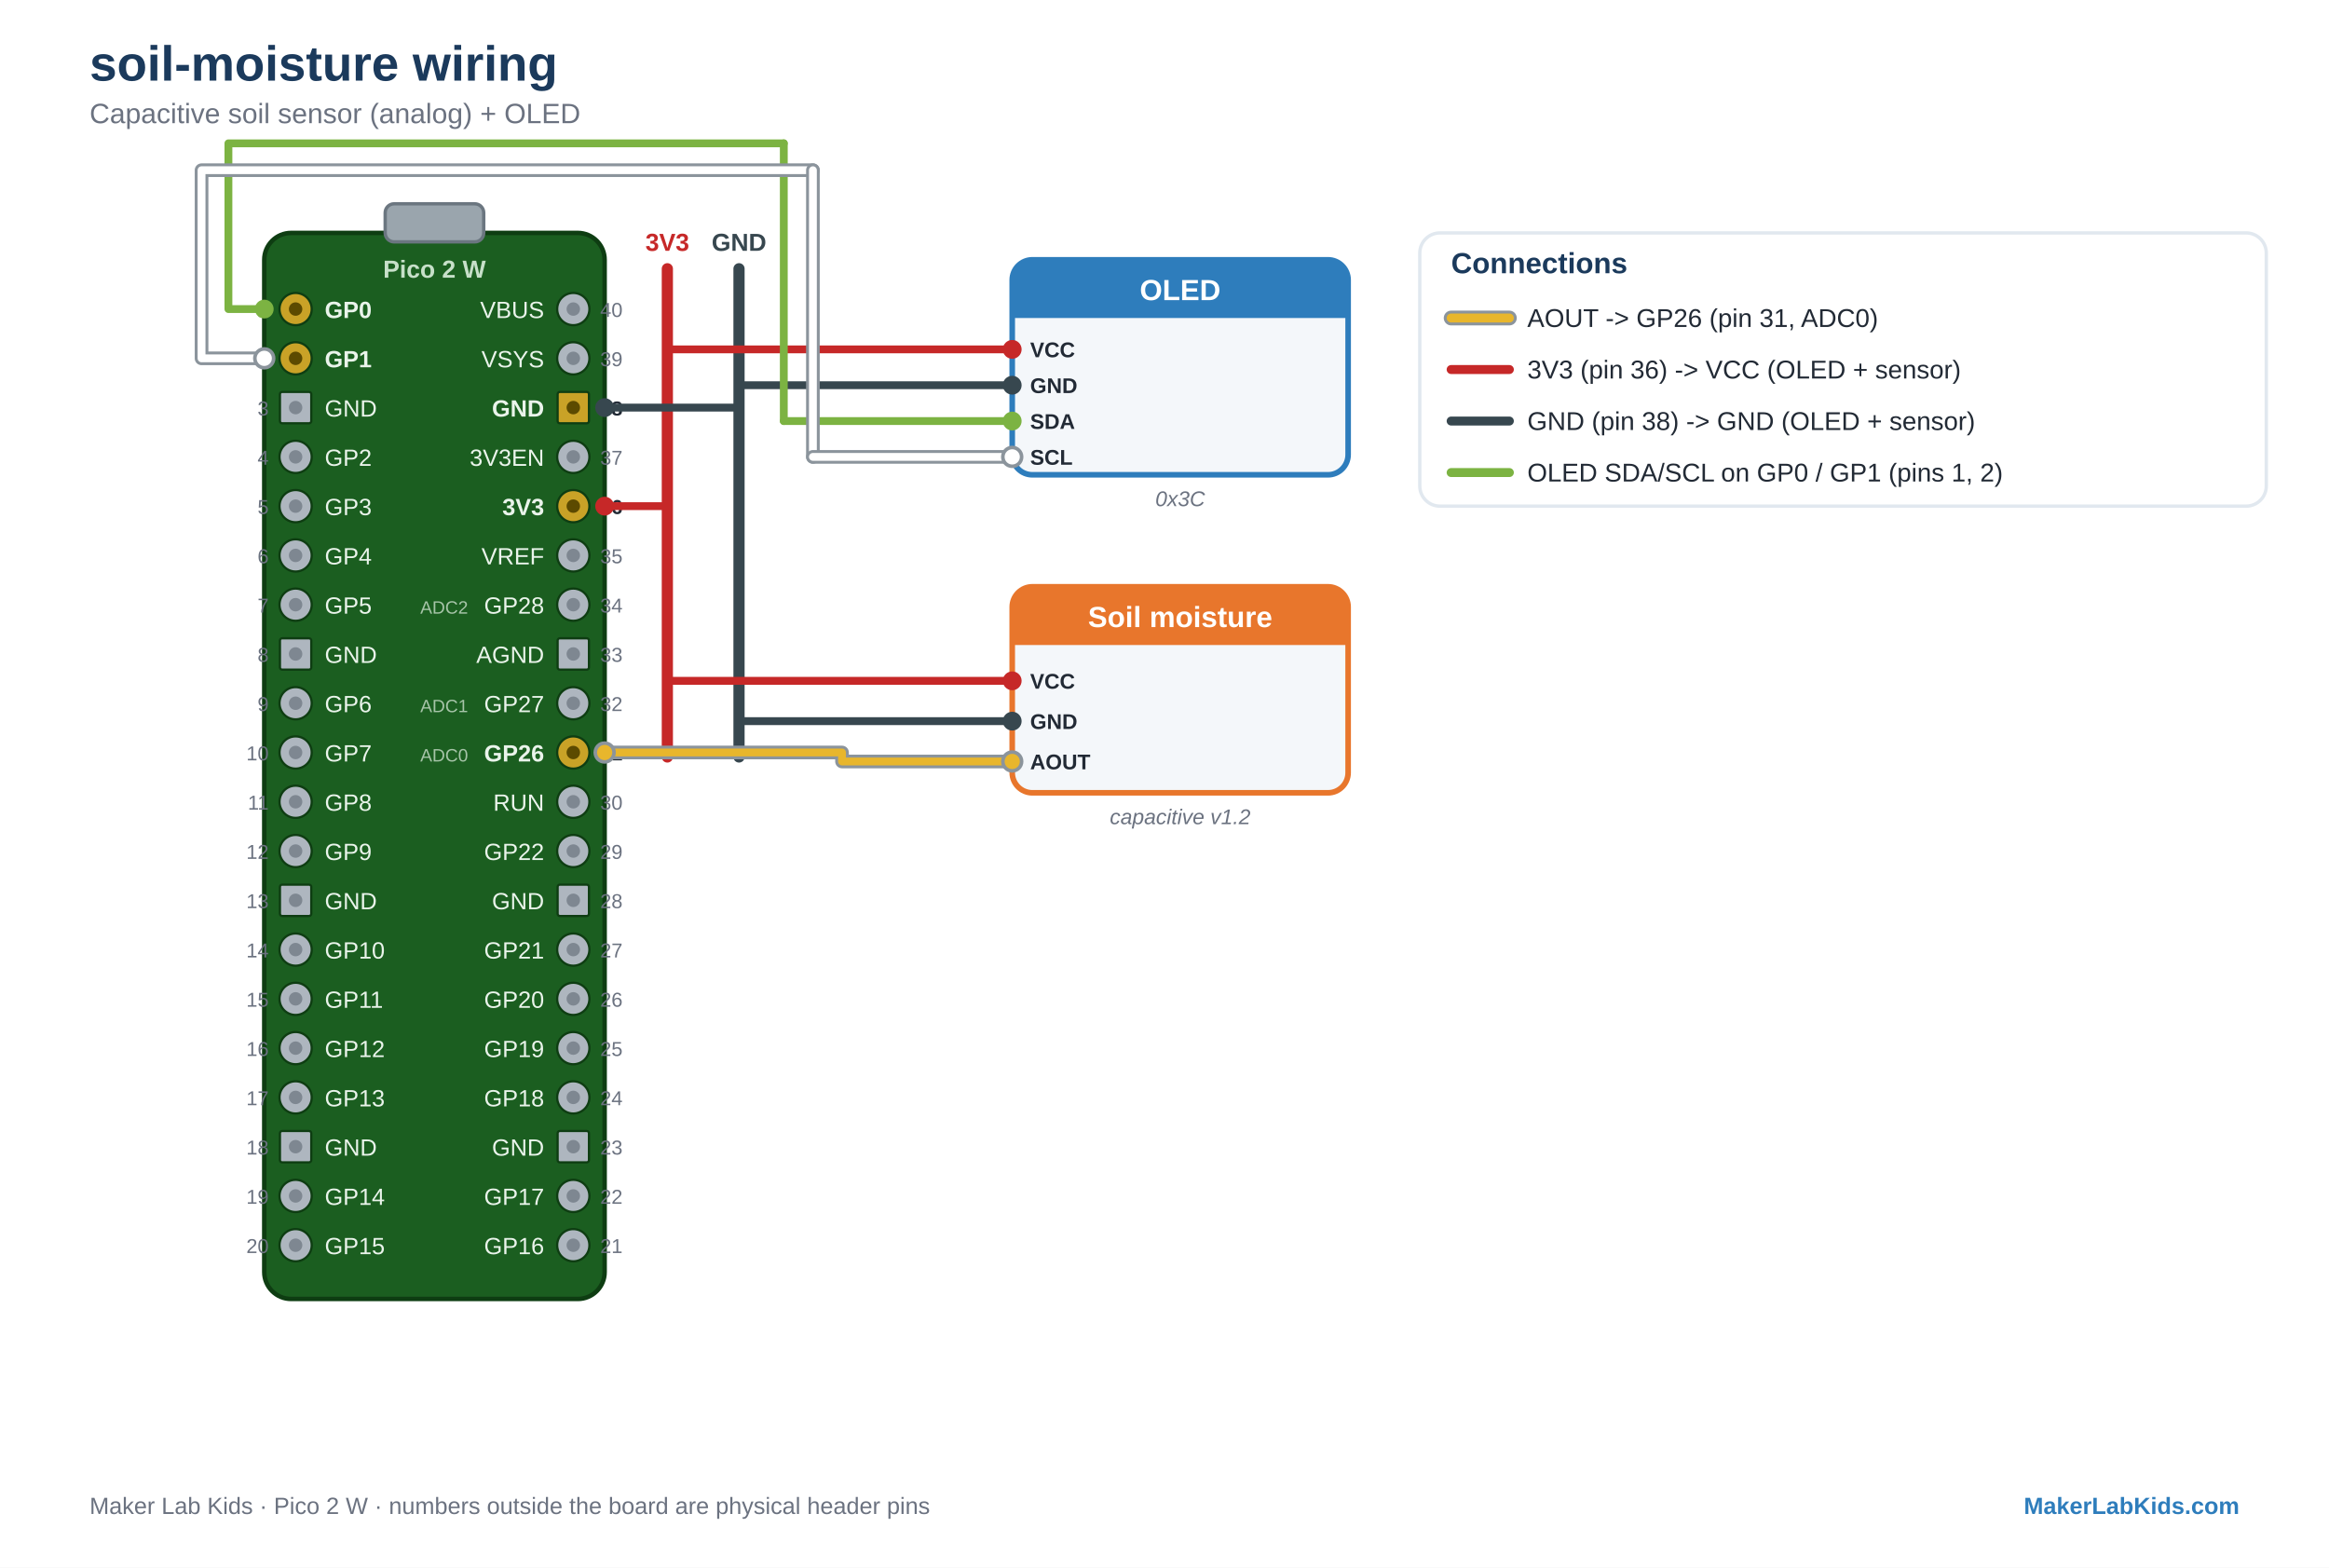
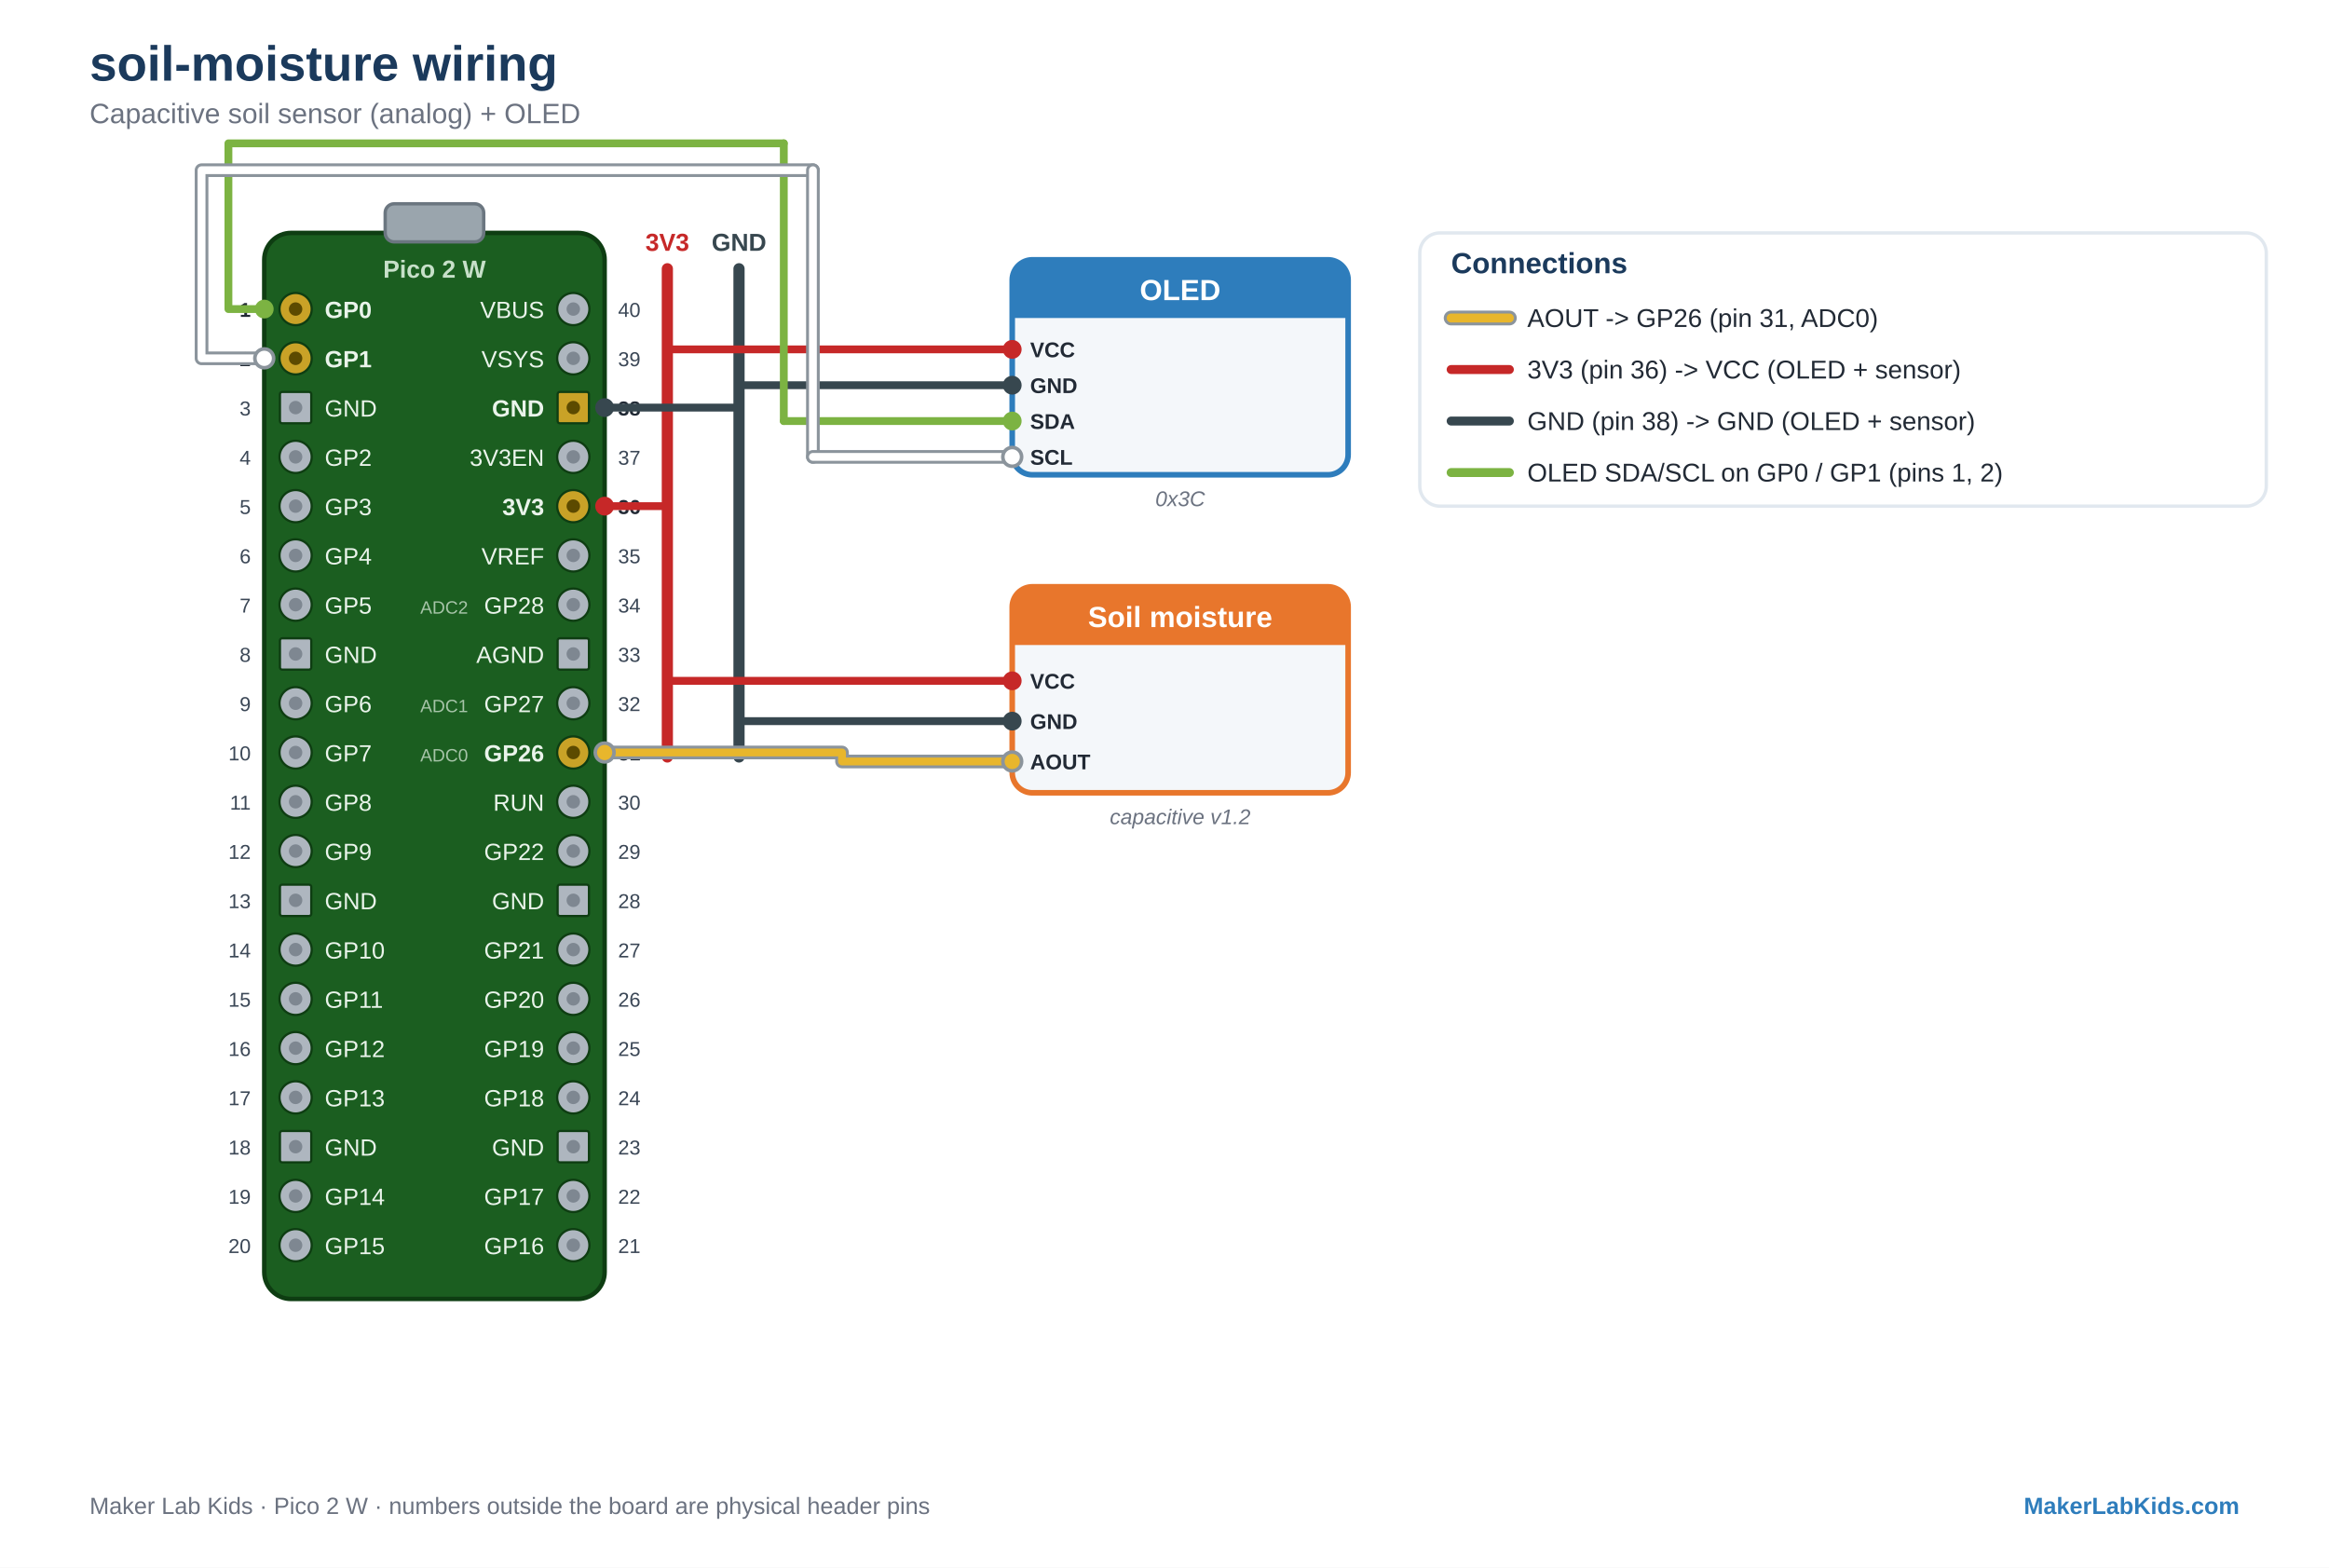
<svg xmlns="http://www.w3.org/2000/svg" viewBox="0 0 1040 700" font-family="Arial, Helvetica, sans-serif">
  <rect width="1040" height="700" fill="#FFFFFF" />
  <text x="40" y="36" font-family="Arial, Helvetica, sans-serif" font-size="22" fill="#1B3A5C" text-anchor="start" font-weight="bold">soil-moisture wiring</text>
  <text x="40" y="55" font-family="Arial, Helvetica, sans-serif" font-size="12.5" fill="#6B7280" text-anchor="start">Capacitive soil sensor (analog) + OLED</text>
  <rect x="118" y="104" width="152" height="476" rx="12" fill="#1B5E20" stroke="#0E3D12" stroke-width="2" />
  <rect x="172" y="91" width="44" height="17" rx="4" fill="#9AA5AD" stroke="#6B7680" stroke-width="1.5" />
  <text x="194" y="124" font-family="Arial, Helvetica, sans-serif" font-size="11" fill="#C7E0C9" text-anchor="middle" font-weight="bold">Pico 2 W</text>
  <circle cx="132" cy="138" r="7.2" fill="#C9A227" stroke="#0E3D12" stroke-width="1" />
  <circle cx="132" cy="138" r="3" fill="#5C4A00" />
  <text x="145" y="142" font-family="Arial, Helvetica, sans-serif" font-size="10.5" fill="#EAF4EB" text-anchor="start" font-weight="bold">GP0</text>
-   <text x="120" y="141.5" font-family="Arial, Helvetica, sans-serif" font-size="9" fill="#222A35" text-anchor="end" font-weight="bold">1</text>
+   <text x="112" y="141.5" font-family="Arial, Helvetica, sans-serif" font-size="9" fill="#222A35" text-anchor="end" font-weight="bold" stroke="#FFFFFF" stroke-width="2.6" paint-order="stroke" stroke-linejoin="round">1</text>
  <circle cx="132" cy="160" r="7.2" fill="#C9A227" stroke="#0E3D12" stroke-width="1" />
  <circle cx="132" cy="160" r="3" fill="#5C4A00" />
  <text x="145" y="164" font-family="Arial, Helvetica, sans-serif" font-size="10.5" fill="#EAF4EB" text-anchor="start" font-weight="bold">GP1</text>
-   <text x="120" y="163.5" font-family="Arial, Helvetica, sans-serif" font-size="9" fill="#222A35" text-anchor="end" font-weight="bold">2</text>
+   <text x="112" y="163.5" font-family="Arial, Helvetica, sans-serif" font-size="9" fill="#222A35" text-anchor="end" font-weight="bold" stroke="#FFFFFF" stroke-width="2.6" paint-order="stroke" stroke-linejoin="round">2</text>
  <rect x="125" y="175" width="14" height="14" rx="1" fill="#AEB6BF" stroke="#0E3D12" stroke-width="1" />
  <circle cx="132" cy="182" r="3" fill="#7E8791" />
  <text x="145" y="186" font-family="Arial, Helvetica, sans-serif" font-size="10.5" fill="#EAF4EB" text-anchor="start">GND</text>
-   <text x="120" y="185.5" font-family="Arial, Helvetica, sans-serif" font-size="9" fill="#6B7280" text-anchor="end">3</text>
+   <text x="112" y="185.5" font-family="Arial, Helvetica, sans-serif" font-size="9" fill="#3B4756" text-anchor="end" stroke="#FFFFFF" stroke-width="2.6" paint-order="stroke" stroke-linejoin="round">3</text>
  <circle cx="132" cy="204" r="7.2" fill="#AEB6BF" stroke="#0E3D12" stroke-width="1" />
  <circle cx="132" cy="204" r="3" fill="#7E8791" />
  <text x="145" y="208" font-family="Arial, Helvetica, sans-serif" font-size="10.5" fill="#EAF4EB" text-anchor="start">GP2</text>
-   <text x="120" y="207.5" font-family="Arial, Helvetica, sans-serif" font-size="9" fill="#6B7280" text-anchor="end">4</text>
+   <text x="112" y="207.5" font-family="Arial, Helvetica, sans-serif" font-size="9" fill="#3B4756" text-anchor="end" stroke="#FFFFFF" stroke-width="2.6" paint-order="stroke" stroke-linejoin="round">4</text>
  <circle cx="132" cy="226" r="7.2" fill="#AEB6BF" stroke="#0E3D12" stroke-width="1" />
  <circle cx="132" cy="226" r="3" fill="#7E8791" />
  <text x="145" y="230" font-family="Arial, Helvetica, sans-serif" font-size="10.5" fill="#EAF4EB" text-anchor="start">GP3</text>
-   <text x="120" y="229.5" font-family="Arial, Helvetica, sans-serif" font-size="9" fill="#6B7280" text-anchor="end">5</text>
+   <text x="112" y="229.5" font-family="Arial, Helvetica, sans-serif" font-size="9" fill="#3B4756" text-anchor="end" stroke="#FFFFFF" stroke-width="2.6" paint-order="stroke" stroke-linejoin="round">5</text>
  <circle cx="132" cy="248" r="7.2" fill="#AEB6BF" stroke="#0E3D12" stroke-width="1" />
  <circle cx="132" cy="248" r="3" fill="#7E8791" />
  <text x="145" y="252" font-family="Arial, Helvetica, sans-serif" font-size="10.5" fill="#EAF4EB" text-anchor="start">GP4</text>
-   <text x="120" y="251.5" font-family="Arial, Helvetica, sans-serif" font-size="9" fill="#6B7280" text-anchor="end">6</text>
+   <text x="112" y="251.5" font-family="Arial, Helvetica, sans-serif" font-size="9" fill="#3B4756" text-anchor="end" stroke="#FFFFFF" stroke-width="2.6" paint-order="stroke" stroke-linejoin="round">6</text>
  <circle cx="132" cy="270" r="7.2" fill="#AEB6BF" stroke="#0E3D12" stroke-width="1" />
  <circle cx="132" cy="270" r="3" fill="#7E8791" />
  <text x="145" y="274" font-family="Arial, Helvetica, sans-serif" font-size="10.5" fill="#EAF4EB" text-anchor="start">GP5</text>
-   <text x="120" y="273.5" font-family="Arial, Helvetica, sans-serif" font-size="9" fill="#6B7280" text-anchor="end">7</text>
+   <text x="112" y="273.5" font-family="Arial, Helvetica, sans-serif" font-size="9" fill="#3B4756" text-anchor="end" stroke="#FFFFFF" stroke-width="2.6" paint-order="stroke" stroke-linejoin="round">7</text>
  <rect x="125" y="285" width="14" height="14" rx="1" fill="#AEB6BF" stroke="#0E3D12" stroke-width="1" />
  <circle cx="132" cy="292" r="3" fill="#7E8791" />
  <text x="145" y="296" font-family="Arial, Helvetica, sans-serif" font-size="10.5" fill="#EAF4EB" text-anchor="start">GND</text>
-   <text x="120" y="295.5" font-family="Arial, Helvetica, sans-serif" font-size="9" fill="#6B7280" text-anchor="end">8</text>
+   <text x="112" y="295.5" font-family="Arial, Helvetica, sans-serif" font-size="9" fill="#3B4756" text-anchor="end" stroke="#FFFFFF" stroke-width="2.6" paint-order="stroke" stroke-linejoin="round">8</text>
  <circle cx="132" cy="314" r="7.2" fill="#AEB6BF" stroke="#0E3D12" stroke-width="1" />
  <circle cx="132" cy="314" r="3" fill="#7E8791" />
  <text x="145" y="318" font-family="Arial, Helvetica, sans-serif" font-size="10.5" fill="#EAF4EB" text-anchor="start">GP6</text>
-   <text x="120" y="317.5" font-family="Arial, Helvetica, sans-serif" font-size="9" fill="#6B7280" text-anchor="end">9</text>
+   <text x="112" y="317.5" font-family="Arial, Helvetica, sans-serif" font-size="9" fill="#3B4756" text-anchor="end" stroke="#FFFFFF" stroke-width="2.6" paint-order="stroke" stroke-linejoin="round">9</text>
  <circle cx="132" cy="336" r="7.2" fill="#AEB6BF" stroke="#0E3D12" stroke-width="1" />
  <circle cx="132" cy="336" r="3" fill="#7E8791" />
  <text x="145" y="340" font-family="Arial, Helvetica, sans-serif" font-size="10.5" fill="#EAF4EB" text-anchor="start">GP7</text>
-   <text x="120" y="339.5" font-family="Arial, Helvetica, sans-serif" font-size="9" fill="#6B7280" text-anchor="end">10</text>
+   <text x="112" y="339.5" font-family="Arial, Helvetica, sans-serif" font-size="9" fill="#3B4756" text-anchor="end" stroke="#FFFFFF" stroke-width="2.6" paint-order="stroke" stroke-linejoin="round">10</text>
  <circle cx="132" cy="358" r="7.2" fill="#AEB6BF" stroke="#0E3D12" stroke-width="1" />
  <circle cx="132" cy="358" r="3" fill="#7E8791" />
  <text x="145" y="362" font-family="Arial, Helvetica, sans-serif" font-size="10.5" fill="#EAF4EB" text-anchor="start">GP8</text>
-   <text x="120" y="361.5" font-family="Arial, Helvetica, sans-serif" font-size="9" fill="#6B7280" text-anchor="end">11</text>
+   <text x="112" y="361.5" font-family="Arial, Helvetica, sans-serif" font-size="9" fill="#3B4756" text-anchor="end" stroke="#FFFFFF" stroke-width="2.6" paint-order="stroke" stroke-linejoin="round">11</text>
  <circle cx="132" cy="380" r="7.2" fill="#AEB6BF" stroke="#0E3D12" stroke-width="1" />
  <circle cx="132" cy="380" r="3" fill="#7E8791" />
  <text x="145" y="384" font-family="Arial, Helvetica, sans-serif" font-size="10.5" fill="#EAF4EB" text-anchor="start">GP9</text>
-   <text x="120" y="383.5" font-family="Arial, Helvetica, sans-serif" font-size="9" fill="#6B7280" text-anchor="end">12</text>
+   <text x="112" y="383.5" font-family="Arial, Helvetica, sans-serif" font-size="9" fill="#3B4756" text-anchor="end" stroke="#FFFFFF" stroke-width="2.6" paint-order="stroke" stroke-linejoin="round">12</text>
  <rect x="125" y="395" width="14" height="14" rx="1" fill="#AEB6BF" stroke="#0E3D12" stroke-width="1" />
  <circle cx="132" cy="402" r="3" fill="#7E8791" />
  <text x="145" y="406" font-family="Arial, Helvetica, sans-serif" font-size="10.5" fill="#EAF4EB" text-anchor="start">GND</text>
-   <text x="120" y="405.5" font-family="Arial, Helvetica, sans-serif" font-size="9" fill="#6B7280" text-anchor="end">13</text>
+   <text x="112" y="405.5" font-family="Arial, Helvetica, sans-serif" font-size="9" fill="#3B4756" text-anchor="end" stroke="#FFFFFF" stroke-width="2.6" paint-order="stroke" stroke-linejoin="round">13</text>
  <circle cx="132" cy="424" r="7.2" fill="#AEB6BF" stroke="#0E3D12" stroke-width="1" />
  <circle cx="132" cy="424" r="3" fill="#7E8791" />
  <text x="145" y="428" font-family="Arial, Helvetica, sans-serif" font-size="10.5" fill="#EAF4EB" text-anchor="start">GP10</text>
-   <text x="120" y="427.5" font-family="Arial, Helvetica, sans-serif" font-size="9" fill="#6B7280" text-anchor="end">14</text>
+   <text x="112" y="427.5" font-family="Arial, Helvetica, sans-serif" font-size="9" fill="#3B4756" text-anchor="end" stroke="#FFFFFF" stroke-width="2.6" paint-order="stroke" stroke-linejoin="round">14</text>
  <circle cx="132" cy="446" r="7.2" fill="#AEB6BF" stroke="#0E3D12" stroke-width="1" />
  <circle cx="132" cy="446" r="3" fill="#7E8791" />
  <text x="145" y="450" font-family="Arial, Helvetica, sans-serif" font-size="10.5" fill="#EAF4EB" text-anchor="start">GP11</text>
-   <text x="120" y="449.5" font-family="Arial, Helvetica, sans-serif" font-size="9" fill="#6B7280" text-anchor="end">15</text>
+   <text x="112" y="449.5" font-family="Arial, Helvetica, sans-serif" font-size="9" fill="#3B4756" text-anchor="end" stroke="#FFFFFF" stroke-width="2.6" paint-order="stroke" stroke-linejoin="round">15</text>
  <circle cx="132" cy="468" r="7.2" fill="#AEB6BF" stroke="#0E3D12" stroke-width="1" />
  <circle cx="132" cy="468" r="3" fill="#7E8791" />
  <text x="145" y="472" font-family="Arial, Helvetica, sans-serif" font-size="10.5" fill="#EAF4EB" text-anchor="start">GP12</text>
-   <text x="120" y="471.5" font-family="Arial, Helvetica, sans-serif" font-size="9" fill="#6B7280" text-anchor="end">16</text>
+   <text x="112" y="471.5" font-family="Arial, Helvetica, sans-serif" font-size="9" fill="#3B4756" text-anchor="end" stroke="#FFFFFF" stroke-width="2.6" paint-order="stroke" stroke-linejoin="round">16</text>
  <circle cx="132" cy="490" r="7.2" fill="#AEB6BF" stroke="#0E3D12" stroke-width="1" />
  <circle cx="132" cy="490" r="3" fill="#7E8791" />
  <text x="145" y="494" font-family="Arial, Helvetica, sans-serif" font-size="10.5" fill="#EAF4EB" text-anchor="start">GP13</text>
-   <text x="120" y="493.5" font-family="Arial, Helvetica, sans-serif" font-size="9" fill="#6B7280" text-anchor="end">17</text>
+   <text x="112" y="493.5" font-family="Arial, Helvetica, sans-serif" font-size="9" fill="#3B4756" text-anchor="end" stroke="#FFFFFF" stroke-width="2.6" paint-order="stroke" stroke-linejoin="round">17</text>
  <rect x="125" y="505" width="14" height="14" rx="1" fill="#AEB6BF" stroke="#0E3D12" stroke-width="1" />
  <circle cx="132" cy="512" r="3" fill="#7E8791" />
  <text x="145" y="516" font-family="Arial, Helvetica, sans-serif" font-size="10.5" fill="#EAF4EB" text-anchor="start">GND</text>
-   <text x="120" y="515.5" font-family="Arial, Helvetica, sans-serif" font-size="9" fill="#6B7280" text-anchor="end">18</text>
+   <text x="112" y="515.5" font-family="Arial, Helvetica, sans-serif" font-size="9" fill="#3B4756" text-anchor="end" stroke="#FFFFFF" stroke-width="2.6" paint-order="stroke" stroke-linejoin="round">18</text>
  <circle cx="132" cy="534" r="7.2" fill="#AEB6BF" stroke="#0E3D12" stroke-width="1" />
  <circle cx="132" cy="534" r="3" fill="#7E8791" />
  <text x="145" y="538" font-family="Arial, Helvetica, sans-serif" font-size="10.5" fill="#EAF4EB" text-anchor="start">GP14</text>
-   <text x="120" y="537.5" font-family="Arial, Helvetica, sans-serif" font-size="9" fill="#6B7280" text-anchor="end">19</text>
+   <text x="112" y="537.5" font-family="Arial, Helvetica, sans-serif" font-size="9" fill="#3B4756" text-anchor="end" stroke="#FFFFFF" stroke-width="2.6" paint-order="stroke" stroke-linejoin="round">19</text>
  <circle cx="132" cy="556" r="7.2" fill="#AEB6BF" stroke="#0E3D12" stroke-width="1" />
  <circle cx="132" cy="556" r="3" fill="#7E8791" />
  <text x="145" y="560" font-family="Arial, Helvetica, sans-serif" font-size="10.5" fill="#EAF4EB" text-anchor="start">GP15</text>
-   <text x="120" y="559.5" font-family="Arial, Helvetica, sans-serif" font-size="9" fill="#6B7280" text-anchor="end">20</text>
+   <text x="112" y="559.5" font-family="Arial, Helvetica, sans-serif" font-size="9" fill="#3B4756" text-anchor="end" stroke="#FFFFFF" stroke-width="2.6" paint-order="stroke" stroke-linejoin="round">20</text>
  <circle cx="256" cy="556" r="7.2" fill="#AEB6BF" stroke="#0E3D12" stroke-width="1" />
  <circle cx="256" cy="556" r="3" fill="#7E8791" />
  <text x="243" y="560" font-family="Arial, Helvetica, sans-serif" font-size="10.5" fill="#EAF4EB" text-anchor="end">GP16</text>
-   <text x="268" y="559.5" font-family="Arial, Helvetica, sans-serif" font-size="9" fill="#6B7280" text-anchor="start">21</text>
+   <text x="276" y="559.5" font-family="Arial, Helvetica, sans-serif" font-size="9" fill="#3B4756" text-anchor="start" stroke="#FFFFFF" stroke-width="2.6" paint-order="stroke" stroke-linejoin="round">21</text>
  <circle cx="256" cy="534" r="7.2" fill="#AEB6BF" stroke="#0E3D12" stroke-width="1" />
  <circle cx="256" cy="534" r="3" fill="#7E8791" />
  <text x="243" y="538" font-family="Arial, Helvetica, sans-serif" font-size="10.5" fill="#EAF4EB" text-anchor="end">GP17</text>
-   <text x="268" y="537.5" font-family="Arial, Helvetica, sans-serif" font-size="9" fill="#6B7280" text-anchor="start">22</text>
+   <text x="276" y="537.5" font-family="Arial, Helvetica, sans-serif" font-size="9" fill="#3B4756" text-anchor="start" stroke="#FFFFFF" stroke-width="2.6" paint-order="stroke" stroke-linejoin="round">22</text>
  <rect x="249" y="505" width="14" height="14" rx="1" fill="#AEB6BF" stroke="#0E3D12" stroke-width="1" />
  <circle cx="256" cy="512" r="3" fill="#7E8791" />
  <text x="243" y="516" font-family="Arial, Helvetica, sans-serif" font-size="10.5" fill="#EAF4EB" text-anchor="end">GND</text>
-   <text x="268" y="515.5" font-family="Arial, Helvetica, sans-serif" font-size="9" fill="#6B7280" text-anchor="start">23</text>
+   <text x="276" y="515.5" font-family="Arial, Helvetica, sans-serif" font-size="9" fill="#3B4756" text-anchor="start" stroke="#FFFFFF" stroke-width="2.6" paint-order="stroke" stroke-linejoin="round">23</text>
  <circle cx="256" cy="490" r="7.2" fill="#AEB6BF" stroke="#0E3D12" stroke-width="1" />
  <circle cx="256" cy="490" r="3" fill="#7E8791" />
  <text x="243" y="494" font-family="Arial, Helvetica, sans-serif" font-size="10.5" fill="#EAF4EB" text-anchor="end">GP18</text>
-   <text x="268" y="493.5" font-family="Arial, Helvetica, sans-serif" font-size="9" fill="#6B7280" text-anchor="start">24</text>
+   <text x="276" y="493.5" font-family="Arial, Helvetica, sans-serif" font-size="9" fill="#3B4756" text-anchor="start" stroke="#FFFFFF" stroke-width="2.6" paint-order="stroke" stroke-linejoin="round">24</text>
  <circle cx="256" cy="468" r="7.2" fill="#AEB6BF" stroke="#0E3D12" stroke-width="1" />
  <circle cx="256" cy="468" r="3" fill="#7E8791" />
  <text x="243" y="472" font-family="Arial, Helvetica, sans-serif" font-size="10.5" fill="#EAF4EB" text-anchor="end">GP19</text>
-   <text x="268" y="471.5" font-family="Arial, Helvetica, sans-serif" font-size="9" fill="#6B7280" text-anchor="start">25</text>
+   <text x="276" y="471.5" font-family="Arial, Helvetica, sans-serif" font-size="9" fill="#3B4756" text-anchor="start" stroke="#FFFFFF" stroke-width="2.6" paint-order="stroke" stroke-linejoin="round">25</text>
  <circle cx="256" cy="446" r="7.2" fill="#AEB6BF" stroke="#0E3D12" stroke-width="1" />
  <circle cx="256" cy="446" r="3" fill="#7E8791" />
  <text x="243" y="450" font-family="Arial, Helvetica, sans-serif" font-size="10.5" fill="#EAF4EB" text-anchor="end">GP20</text>
-   <text x="268" y="449.5" font-family="Arial, Helvetica, sans-serif" font-size="9" fill="#6B7280" text-anchor="start">26</text>
+   <text x="276" y="449.5" font-family="Arial, Helvetica, sans-serif" font-size="9" fill="#3B4756" text-anchor="start" stroke="#FFFFFF" stroke-width="2.6" paint-order="stroke" stroke-linejoin="round">26</text>
  <circle cx="256" cy="424" r="7.2" fill="#AEB6BF" stroke="#0E3D12" stroke-width="1" />
  <circle cx="256" cy="424" r="3" fill="#7E8791" />
  <text x="243" y="428" font-family="Arial, Helvetica, sans-serif" font-size="10.5" fill="#EAF4EB" text-anchor="end">GP21</text>
-   <text x="268" y="427.5" font-family="Arial, Helvetica, sans-serif" font-size="9" fill="#6B7280" text-anchor="start">27</text>
+   <text x="276" y="427.5" font-family="Arial, Helvetica, sans-serif" font-size="9" fill="#3B4756" text-anchor="start" stroke="#FFFFFF" stroke-width="2.6" paint-order="stroke" stroke-linejoin="round">27</text>
  <rect x="249" y="395" width="14" height="14" rx="1" fill="#AEB6BF" stroke="#0E3D12" stroke-width="1" />
  <circle cx="256" cy="402" r="3" fill="#7E8791" />
  <text x="243" y="406" font-family="Arial, Helvetica, sans-serif" font-size="10.5" fill="#EAF4EB" text-anchor="end">GND</text>
-   <text x="268" y="405.5" font-family="Arial, Helvetica, sans-serif" font-size="9" fill="#6B7280" text-anchor="start">28</text>
+   <text x="276" y="405.5" font-family="Arial, Helvetica, sans-serif" font-size="9" fill="#3B4756" text-anchor="start" stroke="#FFFFFF" stroke-width="2.6" paint-order="stroke" stroke-linejoin="round">28</text>
  <circle cx="256" cy="380" r="7.2" fill="#AEB6BF" stroke="#0E3D12" stroke-width="1" />
  <circle cx="256" cy="380" r="3" fill="#7E8791" />
  <text x="243" y="384" font-family="Arial, Helvetica, sans-serif" font-size="10.5" fill="#EAF4EB" text-anchor="end">GP22</text>
-   <text x="268" y="383.5" font-family="Arial, Helvetica, sans-serif" font-size="9" fill="#6B7280" text-anchor="start">29</text>
+   <text x="276" y="383.5" font-family="Arial, Helvetica, sans-serif" font-size="9" fill="#3B4756" text-anchor="start" stroke="#FFFFFF" stroke-width="2.6" paint-order="stroke" stroke-linejoin="round">29</text>
  <circle cx="256" cy="358" r="7.2" fill="#AEB6BF" stroke="#0E3D12" stroke-width="1" />
  <circle cx="256" cy="358" r="3" fill="#7E8791" />
  <text x="243" y="362" font-family="Arial, Helvetica, sans-serif" font-size="10.5" fill="#EAF4EB" text-anchor="end">RUN</text>
-   <text x="268" y="361.5" font-family="Arial, Helvetica, sans-serif" font-size="9" fill="#6B7280" text-anchor="start">30</text>
+   <text x="276" y="361.5" font-family="Arial, Helvetica, sans-serif" font-size="9" fill="#3B4756" text-anchor="start" stroke="#FFFFFF" stroke-width="2.6" paint-order="stroke" stroke-linejoin="round">30</text>
  <circle cx="256" cy="336" r="7.2" fill="#C9A227" stroke="#0E3D12" stroke-width="1" />
  <circle cx="256" cy="336" r="3" fill="#5C4A00" />
  <text x="243" y="340" font-family="Arial, Helvetica, sans-serif" font-size="10.5" fill="#EAF4EB" text-anchor="end" font-weight="bold">GP26</text>
  <text x="209" y="340" font-family="Arial, Helvetica, sans-serif" font-size="8" fill="#A6C4A8" text-anchor="end">ADC0</text>
-   <text x="268" y="339.5" font-family="Arial, Helvetica, sans-serif" font-size="9" fill="#222A35" text-anchor="start" font-weight="bold">31</text>
+   <text x="276" y="339.5" font-family="Arial, Helvetica, sans-serif" font-size="9" fill="#222A35" text-anchor="start" font-weight="bold" stroke="#FFFFFF" stroke-width="2.6" paint-order="stroke" stroke-linejoin="round">31</text>
  <circle cx="256" cy="314" r="7.2" fill="#AEB6BF" stroke="#0E3D12" stroke-width="1" />
  <circle cx="256" cy="314" r="3" fill="#7E8791" />
  <text x="243" y="318" font-family="Arial, Helvetica, sans-serif" font-size="10.5" fill="#EAF4EB" text-anchor="end">GP27</text>
  <text x="209" y="318" font-family="Arial, Helvetica, sans-serif" font-size="8" fill="#A6C4A8" text-anchor="end">ADC1</text>
-   <text x="268" y="317.5" font-family="Arial, Helvetica, sans-serif" font-size="9" fill="#6B7280" text-anchor="start">32</text>
+   <text x="276" y="317.5" font-family="Arial, Helvetica, sans-serif" font-size="9" fill="#3B4756" text-anchor="start" stroke="#FFFFFF" stroke-width="2.6" paint-order="stroke" stroke-linejoin="round">32</text>
  <rect x="249" y="285" width="14" height="14" rx="1" fill="#AEB6BF" stroke="#0E3D12" stroke-width="1" />
  <circle cx="256" cy="292" r="3" fill="#7E8791" />
  <text x="243" y="296" font-family="Arial, Helvetica, sans-serif" font-size="10.5" fill="#EAF4EB" text-anchor="end">AGND</text>
-   <text x="268" y="295.5" font-family="Arial, Helvetica, sans-serif" font-size="9" fill="#6B7280" text-anchor="start">33</text>
+   <text x="276" y="295.5" font-family="Arial, Helvetica, sans-serif" font-size="9" fill="#3B4756" text-anchor="start" stroke="#FFFFFF" stroke-width="2.6" paint-order="stroke" stroke-linejoin="round">33</text>
  <circle cx="256" cy="270" r="7.2" fill="#AEB6BF" stroke="#0E3D12" stroke-width="1" />
  <circle cx="256" cy="270" r="3" fill="#7E8791" />
  <text x="243" y="274" font-family="Arial, Helvetica, sans-serif" font-size="10.5" fill="#EAF4EB" text-anchor="end">GP28</text>
  <text x="209" y="274" font-family="Arial, Helvetica, sans-serif" font-size="8" fill="#A6C4A8" text-anchor="end">ADC2</text>
-   <text x="268" y="273.5" font-family="Arial, Helvetica, sans-serif" font-size="9" fill="#6B7280" text-anchor="start">34</text>
+   <text x="276" y="273.5" font-family="Arial, Helvetica, sans-serif" font-size="9" fill="#3B4756" text-anchor="start" stroke="#FFFFFF" stroke-width="2.6" paint-order="stroke" stroke-linejoin="round">34</text>
  <circle cx="256" cy="248" r="7.2" fill="#AEB6BF" stroke="#0E3D12" stroke-width="1" />
  <circle cx="256" cy="248" r="3" fill="#7E8791" />
  <text x="243" y="252" font-family="Arial, Helvetica, sans-serif" font-size="10.5" fill="#EAF4EB" text-anchor="end">VREF</text>
-   <text x="268" y="251.5" font-family="Arial, Helvetica, sans-serif" font-size="9" fill="#6B7280" text-anchor="start">35</text>
+   <text x="276" y="251.5" font-family="Arial, Helvetica, sans-serif" font-size="9" fill="#3B4756" text-anchor="start" stroke="#FFFFFF" stroke-width="2.6" paint-order="stroke" stroke-linejoin="round">35</text>
  <circle cx="256" cy="226" r="7.2" fill="#C9A227" stroke="#0E3D12" stroke-width="1" />
  <circle cx="256" cy="226" r="3" fill="#5C4A00" />
  <text x="243" y="230" font-family="Arial, Helvetica, sans-serif" font-size="10.5" fill="#EAF4EB" text-anchor="end" font-weight="bold">3V3</text>
-   <text x="268" y="229.5" font-family="Arial, Helvetica, sans-serif" font-size="9" fill="#222A35" text-anchor="start" font-weight="bold">36</text>
+   <text x="276" y="229.5" font-family="Arial, Helvetica, sans-serif" font-size="9" fill="#222A35" text-anchor="start" font-weight="bold" stroke="#FFFFFF" stroke-width="2.6" paint-order="stroke" stroke-linejoin="round">36</text>
  <circle cx="256" cy="204" r="7.2" fill="#AEB6BF" stroke="#0E3D12" stroke-width="1" />
  <circle cx="256" cy="204" r="3" fill="#7E8791" />
  <text x="243" y="208" font-family="Arial, Helvetica, sans-serif" font-size="10.5" fill="#EAF4EB" text-anchor="end">3V3EN</text>
-   <text x="268" y="207.5" font-family="Arial, Helvetica, sans-serif" font-size="9" fill="#6B7280" text-anchor="start">37</text>
+   <text x="276" y="207.5" font-family="Arial, Helvetica, sans-serif" font-size="9" fill="#3B4756" text-anchor="start" stroke="#FFFFFF" stroke-width="2.6" paint-order="stroke" stroke-linejoin="round">37</text>
  <rect x="249" y="175" width="14" height="14" rx="1" fill="#C9A227" stroke="#0E3D12" stroke-width="1" />
  <circle cx="256" cy="182" r="3" fill="#5C4A00" />
  <text x="243" y="186" font-family="Arial, Helvetica, sans-serif" font-size="10.5" fill="#EAF4EB" text-anchor="end" font-weight="bold">GND</text>
-   <text x="268" y="185.5" font-family="Arial, Helvetica, sans-serif" font-size="9" fill="#222A35" text-anchor="start" font-weight="bold">38</text>
+   <text x="276" y="185.5" font-family="Arial, Helvetica, sans-serif" font-size="9" fill="#222A35" text-anchor="start" font-weight="bold" stroke="#FFFFFF" stroke-width="2.6" paint-order="stroke" stroke-linejoin="round">38</text>
  <circle cx="256" cy="160" r="7.2" fill="#AEB6BF" stroke="#0E3D12" stroke-width="1" />
  <circle cx="256" cy="160" r="3" fill="#7E8791" />
  <text x="243" y="164" font-family="Arial, Helvetica, sans-serif" font-size="10.5" fill="#EAF4EB" text-anchor="end">VSYS</text>
-   <text x="268" y="163.5" font-family="Arial, Helvetica, sans-serif" font-size="9" fill="#6B7280" text-anchor="start">39</text>
+   <text x="276" y="163.5" font-family="Arial, Helvetica, sans-serif" font-size="9" fill="#3B4756" text-anchor="start" stroke="#FFFFFF" stroke-width="2.6" paint-order="stroke" stroke-linejoin="round">39</text>
  <circle cx="256" cy="138" r="7.2" fill="#AEB6BF" stroke="#0E3D12" stroke-width="1" />
  <circle cx="256" cy="138" r="3" fill="#7E8791" />
  <text x="243" y="142" font-family="Arial, Helvetica, sans-serif" font-size="10.5" fill="#EAF4EB" text-anchor="end">VBUS</text>
-   <text x="268" y="141.5" font-family="Arial, Helvetica, sans-serif" font-size="9" fill="#6B7280" text-anchor="start">40</text>
+   <text x="276" y="141.5" font-family="Arial, Helvetica, sans-serif" font-size="9" fill="#3B4756" text-anchor="start" stroke="#FFFFFF" stroke-width="2.6" paint-order="stroke" stroke-linejoin="round">40</text>
  <path d="M298 120 L298 338" fill="none" stroke="#C62828" stroke-width="5" stroke-linejoin="round" stroke-linecap="round" />
  <path d="M330 120 L330 338" fill="none" stroke="#37474F" stroke-width="5" stroke-linejoin="round" stroke-linecap="round" />
  <text x="298" y="112" font-family="Arial, Helvetica, sans-serif" font-size="11" fill="#C62828" text-anchor="middle" font-weight="bold">3V3</text>
  <text x="330" y="112" font-family="Arial, Helvetica, sans-serif" font-size="11" fill="#37474F" text-anchor="middle" font-weight="bold">GND</text>
  <path d="M270 226 L298 226" fill="none" stroke="#C62828" stroke-width="3.5" stroke-linejoin="round" stroke-linecap="round" />
  <circle cx="270" cy="226" r="4.2" fill="#C62828" />
  <path d="M270 182 L330 182" fill="none" stroke="#37474F" stroke-width="3.5" stroke-linejoin="round" stroke-linecap="round" />
  <circle cx="270" cy="182" r="4.2" fill="#37474F" />
  <rect x="452" y="116" width="150" height="96" rx="9" fill="#F4F7FA" stroke="#2E7DBC" stroke-width="2.5" />
  <path d="M452 125 q0 -9 9 -9 h132 q9 0 9 9 v17 h-150 z" fill="#2E7DBC" />
  <text x="527" y="134" font-family="Arial, Helvetica, sans-serif" font-size="13" fill="#FFFFFF" text-anchor="middle" font-weight="bold">OLED</text>
  <text x="527" y="226" font-family="Arial, Helvetica, sans-serif" font-size="9.5" fill="#6B7280" text-anchor="middle" font-style="italic">0x3C</text>
  <text x="460" y="159.5" font-family="Arial, Helvetica, sans-serif" font-size="9.5" fill="#222A35" text-anchor="start" font-weight="bold">VCC</text>
  <text x="460" y="175.5" font-family="Arial, Helvetica, sans-serif" font-size="9.5" fill="#222A35" text-anchor="start" font-weight="bold">GND</text>
  <text x="460" y="191.5" font-family="Arial, Helvetica, sans-serif" font-size="9.5" fill="#222A35" text-anchor="start" font-weight="bold">SDA</text>
  <text x="460" y="207.5" font-family="Arial, Helvetica, sans-serif" font-size="9.5" fill="#222A35" text-anchor="start" font-weight="bold">SCL</text>
  <rect x="452" y="262" width="150" height="92" rx="9" fill="#F4F7FA" stroke="#E8762C" stroke-width="2.5" />
  <path d="M452 271 q0 -9 9 -9 h132 q9 0 9 9 v17 h-150 z" fill="#E8762C" />
  <text x="527" y="280" font-family="Arial, Helvetica, sans-serif" font-size="13" fill="#FFFFFF" text-anchor="middle" font-weight="bold">Soil moisture</text>
  <text x="527" y="368" font-family="Arial, Helvetica, sans-serif" font-size="9.5" fill="#6B7280" text-anchor="middle" font-style="italic">capacitive v1.2</text>
  <text x="460" y="307.5" font-family="Arial, Helvetica, sans-serif" font-size="9.5" fill="#222A35" text-anchor="start" font-weight="bold">VCC</text>
  <text x="460" y="325.5" font-family="Arial, Helvetica, sans-serif" font-size="9.5" fill="#222A35" text-anchor="start" font-weight="bold">GND</text>
  <text x="460" y="343.5" font-family="Arial, Helvetica, sans-serif" font-size="9.5" fill="#222A35" text-anchor="start" font-weight="bold">AOUT</text>
  <path d="M298 156 L452 156" fill="none" stroke="#C62828" stroke-width="3.5" stroke-linejoin="round" stroke-linecap="round" />
  <circle cx="452" cy="156" r="4.2" fill="#C62828" />
  <path d="M330 172 L452 172" fill="none" stroke="#37474F" stroke-width="3.5" stroke-linejoin="round" stroke-linecap="round" />
  <circle cx="452" cy="172" r="4.2" fill="#37474F" />
  <path d="M118 138 L102 138 L102 64 L350 64" fill="none" stroke="#7CB342" stroke-width="3.5" stroke-linejoin="round" stroke-linecap="round" />
  <circle cx="118" cy="138" r="4.2" fill="#7CB342" />
  <path d="M350 64 L350 188" fill="none" stroke="#7CB342" stroke-width="3.5" stroke-linejoin="round" stroke-linecap="round" />
  <path d="M350 188 L452 188" fill="none" stroke="#7CB342" stroke-width="3.5" stroke-linejoin="round" stroke-linecap="round" />
  <circle cx="452" cy="188" r="4.2" fill="#7CB342" />
  <path d="M118 160 L90 160 L90 76 L363 76" fill="none" stroke="#8B949C" stroke-width="6.1" stroke-linejoin="round" stroke-linecap="round" />
  <path d="M118 160 L90 160 L90 76 L363 76" fill="none" stroke="#FFFFFF" stroke-width="3.5" stroke-linejoin="round" stroke-linecap="round" />
  <circle cx="118" cy="160" r="4.2" fill="#FFFFFF" stroke="#8B949C" stroke-width="1.6" />
  <path d="M363 76 L363 204" fill="none" stroke="#8B949C" stroke-width="6.1" stroke-linejoin="round" stroke-linecap="round" />
  <path d="M363 76 L363 204" fill="none" stroke="#FFFFFF" stroke-width="3.5" stroke-linejoin="round" stroke-linecap="round" />
  <path d="M363 204 L452 204" fill="none" stroke="#8B949C" stroke-width="6.1" stroke-linejoin="round" stroke-linecap="round" />
  <path d="M363 204 L452 204" fill="none" stroke="#FFFFFF" stroke-width="3.5" stroke-linejoin="round" stroke-linecap="round" />
  <circle cx="452" cy="204" r="4.2" fill="#FFFFFF" stroke="#8B949C" stroke-width="1.6" />
  <path d="M298 304 L452 304" fill="none" stroke="#C62828" stroke-width="3.5" stroke-linejoin="round" stroke-linecap="round" />
  <circle cx="452" cy="304" r="4.2" fill="#C62828" />
  <path d="M330 322 L452 322" fill="none" stroke="#37474F" stroke-width="3.5" stroke-linejoin="round" stroke-linecap="round" />
  <circle cx="452" cy="322" r="4.2" fill="#37474F" />
  <path d="M270 336 L376 336 L376 340 L452 340" fill="none" stroke="#8B949C" stroke-width="6.1" stroke-linejoin="round" stroke-linecap="round" />
  <path d="M270 336 L376 336 L376 340 L452 340" fill="none" stroke="#E8B62C" stroke-width="3.5" stroke-linejoin="round" stroke-linecap="round" />
  <circle cx="270" cy="336" r="4.2" fill="#E8B62C" stroke="#8B949C" stroke-width="1.6" />
  <circle cx="452" cy="340" r="4.2" fill="#E8B62C" stroke="#8B949C" stroke-width="1.6" />
  <rect x="634" y="104" width="378" height="122" rx="9" fill="#FFFFFF" stroke="#E1E8EF" stroke-width="1.5" />
  <text x="648" y="122" font-family="Arial, Helvetica, sans-serif" font-size="13" fill="#1B3A5C" text-anchor="start" font-weight="bold">Connections</text>
  <line x1="648" y1="142" x2="674" y2="142" stroke="#8B949C" stroke-width="6.6" stroke-linecap="round" />
  <line x1="648" y1="142" x2="674" y2="142" stroke="#E8B62C" stroke-width="4" stroke-linecap="round" />
  <text x="682" y="146" font-family="Arial, Helvetica, sans-serif" font-size="11.5" fill="#222A35" text-anchor="start">AOUT -&gt; GP26 (pin 31, ADC0)</text>
  <line x1="648" y1="165" x2="674" y2="165" stroke="#C62828" stroke-width="4" stroke-linecap="round" />
  <text x="682" y="169" font-family="Arial, Helvetica, sans-serif" font-size="11.5" fill="#222A35" text-anchor="start">3V3 (pin 36) -&gt; VCC (OLED + sensor)</text>
  <line x1="648" y1="188" x2="674" y2="188" stroke="#37474F" stroke-width="4" stroke-linecap="round" />
  <text x="682" y="192" font-family="Arial, Helvetica, sans-serif" font-size="11.5" fill="#222A35" text-anchor="start">GND (pin 38) -&gt; GND (OLED + sensor)</text>
  <line x1="648" y1="211" x2="674" y2="211" stroke="#7CB342" stroke-width="4" stroke-linecap="round" />
  <text x="682" y="215" font-family="Arial, Helvetica, sans-serif" font-size="11.5" fill="#222A35" text-anchor="start">OLED SDA/SCL on GP0 / GP1 (pins 1, 2)</text>
  <text x="40" y="676" font-family="Arial, Helvetica, sans-serif" font-size="10.5" fill="#6B7280" text-anchor="start">Maker Lab Kids  ·  Pico 2 W  ·  numbers outside the board are physical header pins</text>
  <text x="1000" y="676" font-family="Arial, Helvetica, sans-serif" font-size="10.5" fill="#2E7DBC" text-anchor="end" font-weight="bold">MakerLabKids.com</text>
</svg>
